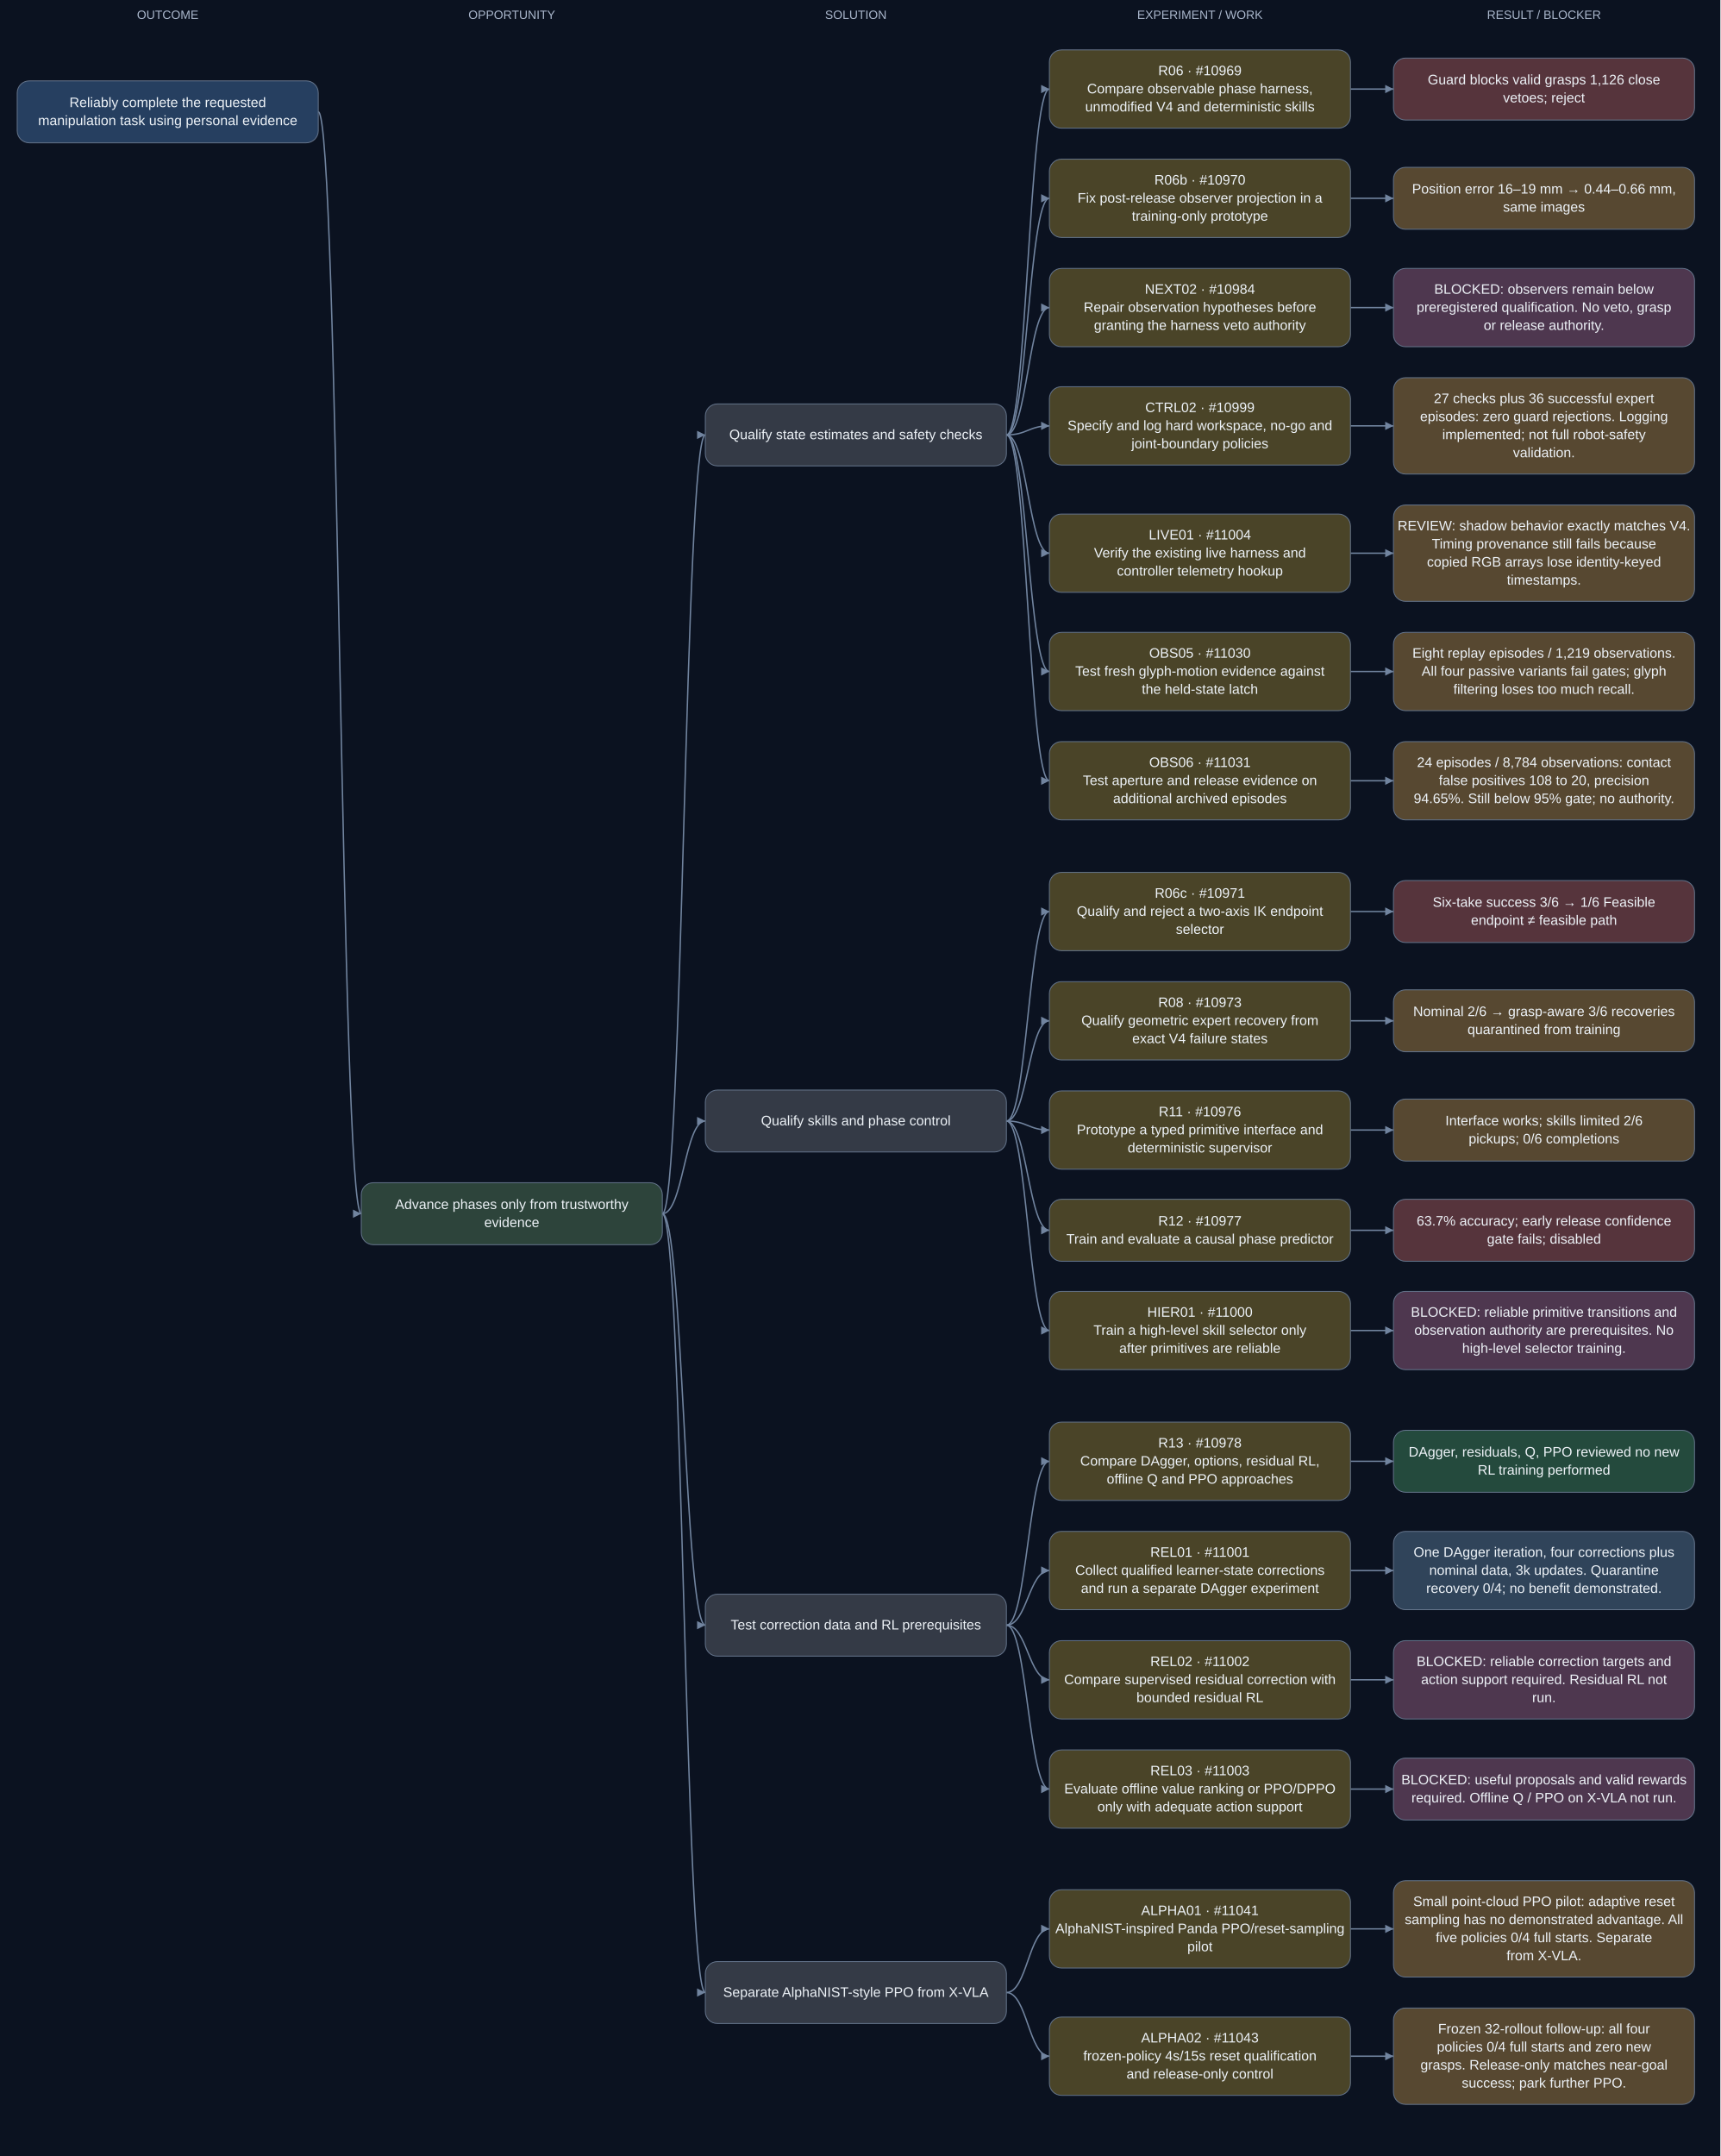
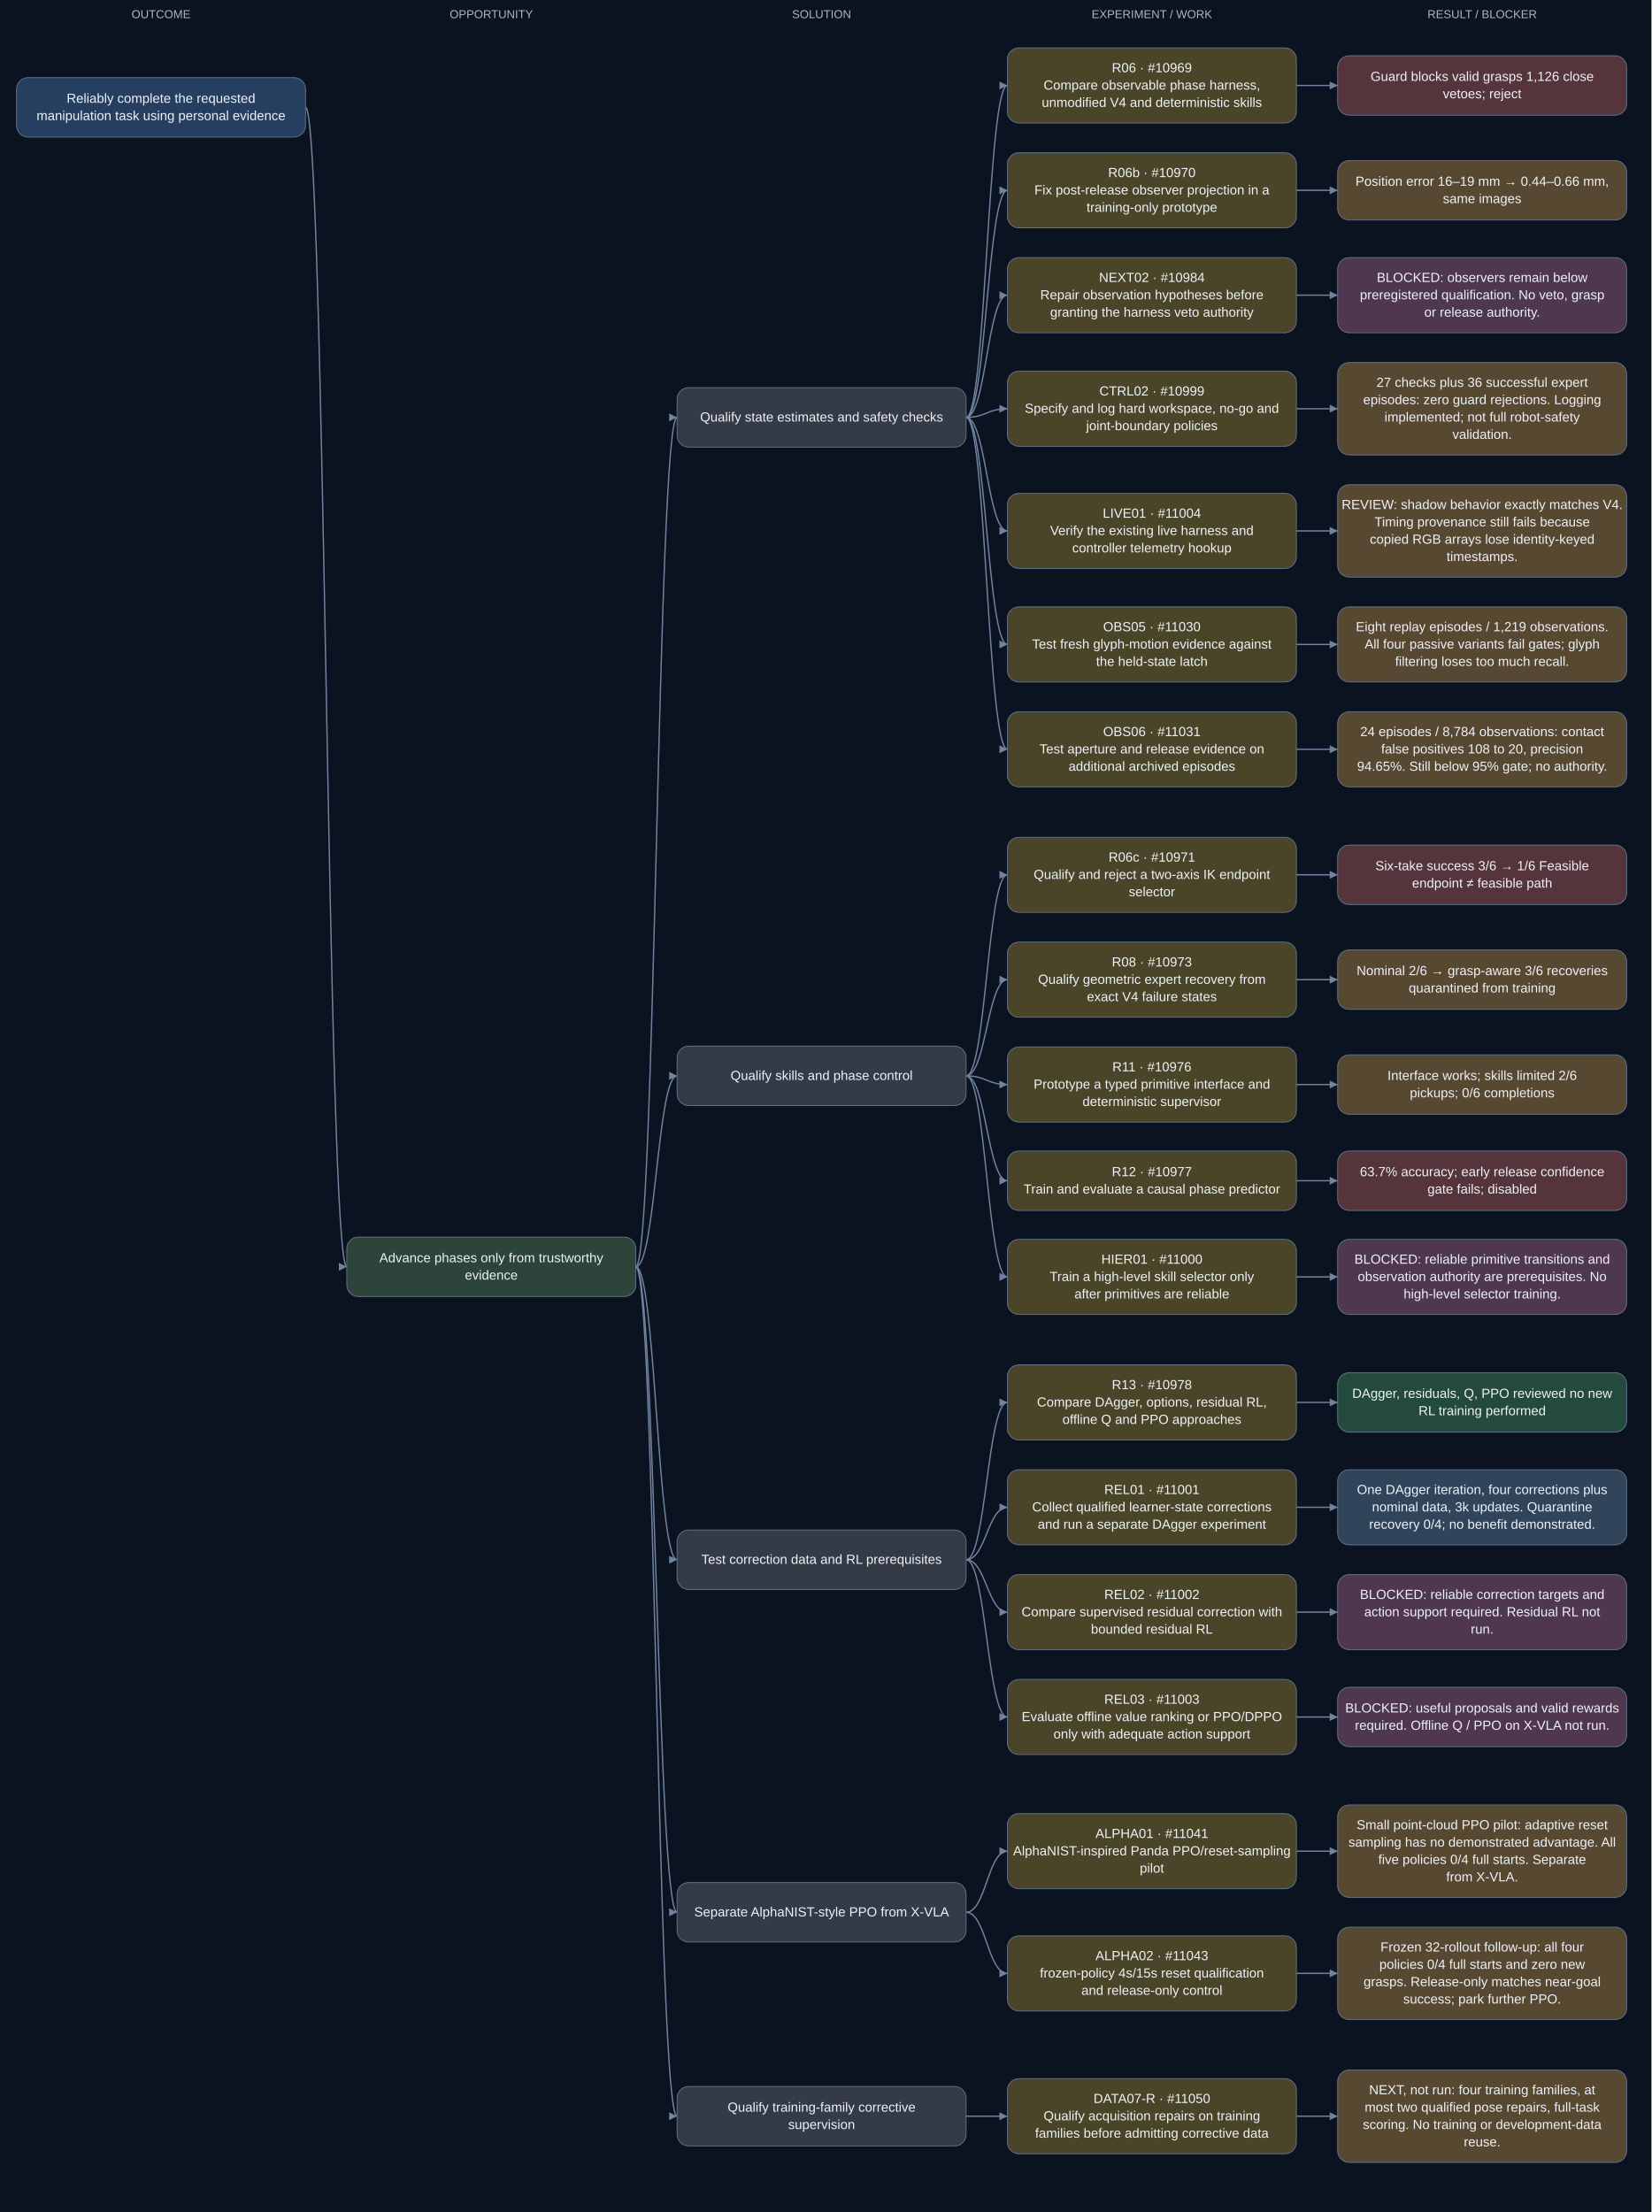
- <svg xmlns="http://www.w3.org/2000/svg" width="2000" height="2506.0" viewBox="0 0 2000 2506.0" role="img" aria-label="Typhon opportunity solution tree: recovery">
-   <rect width="2000" height="2506.0" fill="#0b1220" />
+ <svg xmlns="http://www.w3.org/2000/svg" width="2000" height="2679.0" viewBox="0 0 2000 2679.0" role="img" aria-label="Typhon opportunity solution tree: recovery">
+   <rect width="2000" height="2679.0" fill="#0b1220" />
  <defs>
    <marker id="arrow" markerWidth="6" markerHeight="6" refX="6" refY="3" orient="auto">
      <path d="M0,0 L6,3 L0,6 Z" fill="#71849f" />
    </marker>
  </defs>
  <text x="195" y="22" text-anchor="middle" fill="#aab7cc" font-family="Arial,sans-serif" font-size="14">OUTCOME</text>
  <text x="595" y="22" text-anchor="middle" fill="#aab7cc" font-family="Arial,sans-serif" font-size="14">OPPORTUNITY</text>
  <text x="995" y="22" text-anchor="middle" fill="#aab7cc" font-family="Arial,sans-serif" font-size="14">SOLUTION</text>
  <text x="1395" y="22" text-anchor="middle" fill="#aab7cc" font-family="Arial,sans-serif" font-size="14">EXPERIMENT / WORK</text>
  <text x="1795" y="22" text-anchor="middle" fill="#aab7cc" font-family="Arial,sans-serif" font-size="14">RESULT / BLOCKER</text>
  <path d="M1170,505.5 C1194,505.5 1196,103.5 1220,103.5" fill="none" stroke="#71849f" stroke-width="1.6" marker-end="url(#arrow)" />
  <path d="M1570,103.5 C1594,103.5 1596,103.5 1620,103.5" fill="none" stroke="#71849f" stroke-width="1.6" marker-end="url(#arrow)" />
  <path d="M1170,505.5 C1194,505.5 1196,230.5 1220,230.5" fill="none" stroke="#71849f" stroke-width="1.6" marker-end="url(#arrow)" />
  <path d="M1570,230.5 C1594,230.5 1596,230.5 1620,230.5" fill="none" stroke="#71849f" stroke-width="1.6" marker-end="url(#arrow)" />
  <path d="M1170,505.5 C1194,505.5 1196,357.5 1220,357.5" fill="none" stroke="#71849f" stroke-width="1.6" marker-end="url(#arrow)" />
  <path d="M1570,357.5 C1594,357.5 1596,357.5 1620,357.5" fill="none" stroke="#71849f" stroke-width="1.6" marker-end="url(#arrow)" />
  <path d="M1170,505.5 C1194,505.5 1196,495.0 1220,495.0" fill="none" stroke="#71849f" stroke-width="1.6" marker-end="url(#arrow)" />
  <path d="M1570,495.0 C1594,495.0 1596,495.0 1620,495.0" fill="none" stroke="#71849f" stroke-width="1.6" marker-end="url(#arrow)" />
  <path d="M1170,505.5 C1194,505.5 1196,643.0 1220,643.0" fill="none" stroke="#71849f" stroke-width="1.6" marker-end="url(#arrow)" />
  <path d="M1570,643.0 C1594,643.0 1596,643.0 1620,643.0" fill="none" stroke="#71849f" stroke-width="1.6" marker-end="url(#arrow)" />
  <path d="M1170,505.5 C1194,505.5 1196,780.5 1220,780.5" fill="none" stroke="#71849f" stroke-width="1.6" marker-end="url(#arrow)" />
  <path d="M1570,780.5 C1594,780.5 1596,780.5 1620,780.5" fill="none" stroke="#71849f" stroke-width="1.6" marker-end="url(#arrow)" />
  <path d="M1170,505.5 C1194,505.5 1196,907.5 1220,907.5" fill="none" stroke="#71849f" stroke-width="1.6" marker-end="url(#arrow)" />
  <path d="M1570,907.5 C1594,907.5 1596,907.5 1620,907.5" fill="none" stroke="#71849f" stroke-width="1.6" marker-end="url(#arrow)" />
-   <path d="M770,1410.75 C794,1410.75 796,505.5 820,505.5" fill="none" stroke="#71849f" stroke-width="1.6" marker-end="url(#arrow)" />
+   <path d="M770,1534.25 C794,1534.25 796,505.5 820,505.5" fill="none" stroke="#71849f" stroke-width="1.6" marker-end="url(#arrow)" />
  <path d="M1170,1303.0 C1194,1303.0 1196,1059.5 1220,1059.5" fill="none" stroke="#71849f" stroke-width="1.6" marker-end="url(#arrow)" />
  <path d="M1570,1059.5 C1594,1059.5 1596,1059.5 1620,1059.5" fill="none" stroke="#71849f" stroke-width="1.6" marker-end="url(#arrow)" />
  <path d="M1170,1303.0 C1194,1303.0 1196,1186.5 1220,1186.5" fill="none" stroke="#71849f" stroke-width="1.6" marker-end="url(#arrow)" />
  <path d="M1570,1186.5 C1594,1186.5 1596,1186.5 1620,1186.5" fill="none" stroke="#71849f" stroke-width="1.6" marker-end="url(#arrow)" />
  <path d="M1170,1303.0 C1194,1303.0 1196,1313.5 1220,1313.5" fill="none" stroke="#71849f" stroke-width="1.6" marker-end="url(#arrow)" />
  <path d="M1570,1313.5 C1594,1313.5 1596,1313.5 1620,1313.5" fill="none" stroke="#71849f" stroke-width="1.6" marker-end="url(#arrow)" />
  <path d="M1170,1303.0 C1194,1303.0 1196,1430.0 1220,1430.0" fill="none" stroke="#71849f" stroke-width="1.6" marker-end="url(#arrow)" />
  <path d="M1570,1430.0 C1594,1430.0 1596,1430.0 1620,1430.0" fill="none" stroke="#71849f" stroke-width="1.6" marker-end="url(#arrow)" />
  <path d="M1170,1303.0 C1194,1303.0 1196,1546.5 1220,1546.5" fill="none" stroke="#71849f" stroke-width="1.6" marker-end="url(#arrow)" />
  <path d="M1570,1546.5 C1594,1546.5 1596,1546.5 1620,1546.5" fill="none" stroke="#71849f" stroke-width="1.6" marker-end="url(#arrow)" />
-   <path d="M770,1410.75 C794,1410.75 796,1303.0 820,1303.0" fill="none" stroke="#71849f" stroke-width="1.6" marker-end="url(#arrow)" />
+   <path d="M770,1534.25 C794,1534.25 796,1303.0 820,1303.0" fill="none" stroke="#71849f" stroke-width="1.6" marker-end="url(#arrow)" />
  <path d="M1170,1889.0 C1194,1889.0 1196,1698.5 1220,1698.5" fill="none" stroke="#71849f" stroke-width="1.6" marker-end="url(#arrow)" />
  <path d="M1570,1698.5 C1594,1698.5 1596,1698.5 1620,1698.5" fill="none" stroke="#71849f" stroke-width="1.6" marker-end="url(#arrow)" />
  <path d="M1170,1889.0 C1194,1889.0 1196,1825.5 1220,1825.5" fill="none" stroke="#71849f" stroke-width="1.6" marker-end="url(#arrow)" />
  <path d="M1570,1825.5 C1594,1825.5 1596,1825.5 1620,1825.5" fill="none" stroke="#71849f" stroke-width="1.6" marker-end="url(#arrow)" />
  <path d="M1170,1889.0 C1194,1889.0 1196,1952.5 1220,1952.5" fill="none" stroke="#71849f" stroke-width="1.6" marker-end="url(#arrow)" />
  <path d="M1570,1952.5 C1594,1952.5 1596,1952.5 1620,1952.5" fill="none" stroke="#71849f" stroke-width="1.6" marker-end="url(#arrow)" />
  <path d="M1170,1889.0 C1194,1889.0 1196,2079.5 1220,2079.5" fill="none" stroke="#71849f" stroke-width="1.6" marker-end="url(#arrow)" />
  <path d="M1570,2079.5 C1594,2079.5 1596,2079.5 1620,2079.5" fill="none" stroke="#71849f" stroke-width="1.6" marker-end="url(#arrow)" />
-   <path d="M770,1410.75 C794,1410.75 796,1889.0 820,1889.0" fill="none" stroke="#71849f" stroke-width="1.6" marker-end="url(#arrow)" />
+   <path d="M770,1534.25 C794,1534.25 796,1889.0 820,1889.0" fill="none" stroke="#71849f" stroke-width="1.6" marker-end="url(#arrow)" />
  <path d="M1170,2316.0 C1194,2316.0 1196,2242.0 1220,2242.0" fill="none" stroke="#71849f" stroke-width="1.6" marker-end="url(#arrow)" />
  <path d="M1570,2242.0 C1594,2242.0 1596,2242.0 1620,2242.0" fill="none" stroke="#71849f" stroke-width="1.6" marker-end="url(#arrow)" />
  <path d="M1170,2316.0 C1194,2316.0 1196,2390.0 1220,2390.0" fill="none" stroke="#71849f" stroke-width="1.6" marker-end="url(#arrow)" />
  <path d="M1570,2390.0 C1594,2390.0 1596,2390.0 1620,2390.0" fill="none" stroke="#71849f" stroke-width="1.6" marker-end="url(#arrow)" />
-   <path d="M770,1410.75 C794,1410.75 796,2316.0 820,2316.0" fill="none" stroke="#71849f" stroke-width="1.6" marker-end="url(#arrow)" />
-   <path d="M370,130.0 C394,130.0 396,1410.75 420,1410.75" fill="none" stroke="#71849f" stroke-width="1.6" marker-end="url(#arrow)" />
+   <path d="M770,1534.25 C794,1534.25 796,2316.0 820,2316.0" fill="none" stroke="#71849f" stroke-width="1.6" marker-end="url(#arrow)" />
+   <path d="M1170,2563.0 C1194,2563.0 1196,2563.0 1220,2563.0" fill="none" stroke="#71849f" stroke-width="1.6" marker-end="url(#arrow)" />
+   <path d="M1570,2563.0 C1594,2563.0 1596,2563.0 1620,2563.0" fill="none" stroke="#71849f" stroke-width="1.6" marker-end="url(#arrow)" />
+   <path d="M770,1534.25 C794,1534.25 796,2563.0 820,2563.0" fill="none" stroke="#71849f" stroke-width="1.6" marker-end="url(#arrow)" />
+   <path d="M370,130.0 C394,130.0 396,1534.25 420,1534.25" fill="none" stroke="#71849f" stroke-width="1.6" marker-end="url(#arrow)" />
  <a href="http://127.0.0.1:4001/?project=typhon-research#ticket=10969" target="_blank">
    <g id="T10969">
      <rect x="1220" y="58.0" width="350" height="91" rx="14" fill="#4a4428" stroke="#64748b" />
      <text x="1395" y="87.5" text-anchor="middle" fill="#edf2f7" font-family="Arial,sans-serif" font-size="16">R06 · #10969</text>
      <text x="1395" y="108.5" text-anchor="middle" fill="#edf2f7" font-family="Arial,sans-serif" font-size="16">Compare observable phase harness,</text>
      <text x="1395" y="129.5" text-anchor="middle" fill="#edf2f7" font-family="Arial,sans-serif" font-size="16">unmodified V4 and deterministic skills</text>
    </g>
  </a>
  <g id="R10969">
    <rect x="1620" y="67.5" width="350" height="72" rx="14" fill="#56343c" stroke="#64748b" />
    <text x="1795" y="98.0" text-anchor="middle" fill="#edf2f7" font-family="Arial,sans-serif" font-size="16">Guard blocks valid grasps 1,126 close</text>
    <text x="1795" y="119.0" text-anchor="middle" fill="#edf2f7" font-family="Arial,sans-serif" font-size="16">vetoes; reject</text>
  </g>
  <a href="http://127.0.0.1:4001/?project=typhon-research#ticket=10970" target="_blank">
    <g id="T10970">
      <rect x="1220" y="185.0" width="350" height="91" rx="14" fill="#4a4428" stroke="#64748b" />
      <text x="1395" y="214.5" text-anchor="middle" fill="#edf2f7" font-family="Arial,sans-serif" font-size="16">R06b · #10970</text>
      <text x="1395" y="235.5" text-anchor="middle" fill="#edf2f7" font-family="Arial,sans-serif" font-size="16">Fix post-release observer projection in a</text>
      <text x="1395" y="256.5" text-anchor="middle" fill="#edf2f7" font-family="Arial,sans-serif" font-size="16">training-only prototype</text>
    </g>
  </a>
  <g id="R10970">
    <rect x="1620" y="194.5" width="350" height="72" rx="14" fill="#574831" stroke="#64748b" />
    <text x="1795" y="225.0" text-anchor="middle" fill="#edf2f7" font-family="Arial,sans-serif" font-size="16">Position error 16–19 mm → 0.44–0.66 mm,</text>
    <text x="1795" y="246.0" text-anchor="middle" fill="#edf2f7" font-family="Arial,sans-serif" font-size="16">same images</text>
  </g>
  <a href="http://127.0.0.1:4001/?project=typhon-research#ticket=10984" target="_blank">
    <g id="T10984">
      <rect x="1220" y="312.0" width="350" height="91" rx="14" fill="#4a4428" stroke="#64748b" />
      <text x="1395" y="341.5" text-anchor="middle" fill="#edf2f7" font-family="Arial,sans-serif" font-size="16">NEXT02 · #10984</text>
      <text x="1395" y="362.5" text-anchor="middle" fill="#edf2f7" font-family="Arial,sans-serif" font-size="16">Repair observation hypotheses before</text>
      <text x="1395" y="383.5" text-anchor="middle" fill="#edf2f7" font-family="Arial,sans-serif" font-size="16">granting the harness veto authority</text>
    </g>
  </a>
  <g id="R10984">
    <rect x="1620" y="312.0" width="350" height="91" rx="14" fill="#4e374f" stroke="#64748b" />
    <text x="1795" y="341.5" text-anchor="middle" fill="#edf2f7" font-family="Arial,sans-serif" font-size="16">BLOCKED: observers remain below</text>
    <text x="1795" y="362.5" text-anchor="middle" fill="#edf2f7" font-family="Arial,sans-serif" font-size="16">preregistered qualification. No veto, grasp</text>
    <text x="1795" y="383.5" text-anchor="middle" fill="#edf2f7" font-family="Arial,sans-serif" font-size="16">or release authority.</text>
  </g>
  <a href="http://127.0.0.1:4001/?project=typhon-research#ticket=10999" target="_blank">
    <g id="T10999">
      <rect x="1220" y="449.5" width="350" height="91" rx="14" fill="#4a4428" stroke="#64748b" />
      <text x="1395" y="479.0" text-anchor="middle" fill="#edf2f7" font-family="Arial,sans-serif" font-size="16">CTRL02 · #10999</text>
      <text x="1395" y="500.0" text-anchor="middle" fill="#edf2f7" font-family="Arial,sans-serif" font-size="16">Specify and log hard workspace, no-go and</text>
      <text x="1395" y="521.0" text-anchor="middle" fill="#edf2f7" font-family="Arial,sans-serif" font-size="16">joint-boundary policies</text>
    </g>
  </a>
  <g id="R10999">
    <rect x="1620" y="439.0" width="350" height="112" rx="14" fill="#574831" stroke="#64748b" />
    <text x="1795" y="468.5" text-anchor="middle" fill="#edf2f7" font-family="Arial,sans-serif" font-size="16">27 checks plus 36 successful expert</text>
    <text x="1795" y="489.5" text-anchor="middle" fill="#edf2f7" font-family="Arial,sans-serif" font-size="16">episodes: zero guard rejections. Logging</text>
    <text x="1795" y="510.5" text-anchor="middle" fill="#edf2f7" font-family="Arial,sans-serif" font-size="16">implemented; not full robot-safety</text>
    <text x="1795" y="531.5" text-anchor="middle" fill="#edf2f7" font-family="Arial,sans-serif" font-size="16">validation.</text>
  </g>
  <a href="http://127.0.0.1:4001/?project=typhon-research#ticket=11004" target="_blank">
    <g id="T11004">
      <rect x="1220" y="597.5" width="350" height="91" rx="14" fill="#4a4428" stroke="#64748b" />
      <text x="1395" y="627.0" text-anchor="middle" fill="#edf2f7" font-family="Arial,sans-serif" font-size="16">LIVE01 · #11004</text>
      <text x="1395" y="648.0" text-anchor="middle" fill="#edf2f7" font-family="Arial,sans-serif" font-size="16">Verify the existing live harness and</text>
      <text x="1395" y="669.0" text-anchor="middle" fill="#edf2f7" font-family="Arial,sans-serif" font-size="16">controller telemetry hookup</text>
    </g>
  </a>
  <g id="R11004">
    <rect x="1620" y="587.0" width="350" height="112" rx="14" fill="#574831" stroke="#64748b" />
    <text x="1795" y="616.5" text-anchor="middle" fill="#edf2f7" font-family="Arial,sans-serif" font-size="16">REVIEW: shadow behavior exactly matches V4.</text>
    <text x="1795" y="637.5" text-anchor="middle" fill="#edf2f7" font-family="Arial,sans-serif" font-size="16">Timing provenance still fails because</text>
    <text x="1795" y="658.5" text-anchor="middle" fill="#edf2f7" font-family="Arial,sans-serif" font-size="16">copied RGB arrays lose identity-keyed</text>
    <text x="1795" y="679.5" text-anchor="middle" fill="#edf2f7" font-family="Arial,sans-serif" font-size="16">timestamps.</text>
  </g>
  <a href="http://127.0.0.1:4001/?project=typhon-research#ticket=11030" target="_blank">
    <g id="T11030">
      <rect x="1220" y="735.0" width="350" height="91" rx="14" fill="#4a4428" stroke="#64748b" />
      <text x="1395" y="764.5" text-anchor="middle" fill="#edf2f7" font-family="Arial,sans-serif" font-size="16">OBS05 · #11030</text>
      <text x="1395" y="785.5" text-anchor="middle" fill="#edf2f7" font-family="Arial,sans-serif" font-size="16">Test fresh glyph-motion evidence against</text>
      <text x="1395" y="806.5" text-anchor="middle" fill="#edf2f7" font-family="Arial,sans-serif" font-size="16">the held-state latch</text>
    </g>
  </a>
  <g id="R11030">
    <rect x="1620" y="735.0" width="350" height="91" rx="14" fill="#574831" stroke="#64748b" />
    <text x="1795" y="764.5" text-anchor="middle" fill="#edf2f7" font-family="Arial,sans-serif" font-size="16">Eight replay episodes / 1,219 observations.</text>
    <text x="1795" y="785.5" text-anchor="middle" fill="#edf2f7" font-family="Arial,sans-serif" font-size="16">All four passive variants fail gates; glyph</text>
    <text x="1795" y="806.5" text-anchor="middle" fill="#edf2f7" font-family="Arial,sans-serif" font-size="16">filtering loses too much recall.</text>
  </g>
  <a href="http://127.0.0.1:4001/?project=typhon-research#ticket=11031" target="_blank">
    <g id="T11031">
      <rect x="1220" y="862.0" width="350" height="91" rx="14" fill="#4a4428" stroke="#64748b" />
      <text x="1395" y="891.5" text-anchor="middle" fill="#edf2f7" font-family="Arial,sans-serif" font-size="16">OBS06 · #11031</text>
      <text x="1395" y="912.5" text-anchor="middle" fill="#edf2f7" font-family="Arial,sans-serif" font-size="16">Test aperture and release evidence on</text>
      <text x="1395" y="933.5" text-anchor="middle" fill="#edf2f7" font-family="Arial,sans-serif" font-size="16">additional archived episodes</text>
    </g>
  </a>
  <g id="R11031">
    <rect x="1620" y="862.0" width="350" height="91" rx="14" fill="#574831" stroke="#64748b" />
    <text x="1795" y="891.5" text-anchor="middle" fill="#edf2f7" font-family="Arial,sans-serif" font-size="16">24 episodes / 8,784 observations: contact</text>
    <text x="1795" y="912.5" text-anchor="middle" fill="#edf2f7" font-family="Arial,sans-serif" font-size="16">false positives 108 to 20, precision</text>
    <text x="1795" y="933.5" text-anchor="middle" fill="#edf2f7" font-family="Arial,sans-serif" font-size="16">94.65%. Still below 95% gate; no authority.</text>
  </g>
  <g id="S_recovery_0">
    <rect x="820" y="469.5" width="350" height="72" rx="14" fill="#343a46" stroke="#64748b" />
    <text x="995" y="510.5" text-anchor="middle" fill="#edf2f7" font-family="Arial,sans-serif" font-size="16">Qualify state estimates and safety checks</text>
  </g>
  <a href="http://127.0.0.1:4001/?project=typhon-research#ticket=10971" target="_blank">
    <g id="T10971">
      <rect x="1220" y="1014.0" width="350" height="91" rx="14" fill="#4a4428" stroke="#64748b" />
      <text x="1395" y="1043.5" text-anchor="middle" fill="#edf2f7" font-family="Arial,sans-serif" font-size="16">R06c · #10971</text>
      <text x="1395" y="1064.5" text-anchor="middle" fill="#edf2f7" font-family="Arial,sans-serif" font-size="16">Qualify and reject a two-axis IK endpoint</text>
      <text x="1395" y="1085.5" text-anchor="middle" fill="#edf2f7" font-family="Arial,sans-serif" font-size="16">selector</text>
    </g>
  </a>
  <g id="R10971">
    <rect x="1620" y="1023.5" width="350" height="72" rx="14" fill="#56343c" stroke="#64748b" />
    <text x="1795" y="1054.0" text-anchor="middle" fill="#edf2f7" font-family="Arial,sans-serif" font-size="16">Six-take success 3/6 → 1/6 Feasible</text>
    <text x="1795" y="1075.0" text-anchor="middle" fill="#edf2f7" font-family="Arial,sans-serif" font-size="16">endpoint ≠ feasible path</text>
  </g>
  <a href="http://127.0.0.1:4001/?project=typhon-research#ticket=10973" target="_blank">
    <g id="T10973">
      <rect x="1220" y="1141.0" width="350" height="91" rx="14" fill="#4a4428" stroke="#64748b" />
      <text x="1395" y="1170.5" text-anchor="middle" fill="#edf2f7" font-family="Arial,sans-serif" font-size="16">R08 · #10973</text>
      <text x="1395" y="1191.5" text-anchor="middle" fill="#edf2f7" font-family="Arial,sans-serif" font-size="16">Qualify geometric expert recovery from</text>
      <text x="1395" y="1212.5" text-anchor="middle" fill="#edf2f7" font-family="Arial,sans-serif" font-size="16">exact V4 failure states</text>
    </g>
  </a>
  <g id="R10973">
    <rect x="1620" y="1150.5" width="350" height="72" rx="14" fill="#574831" stroke="#64748b" />
    <text x="1795" y="1181.0" text-anchor="middle" fill="#edf2f7" font-family="Arial,sans-serif" font-size="16">Nominal 2/6 → grasp-aware 3/6 recoveries</text>
    <text x="1795" y="1202.0" text-anchor="middle" fill="#edf2f7" font-family="Arial,sans-serif" font-size="16">quarantined from training</text>
  </g>
  <a href="http://127.0.0.1:4001/?project=typhon-research#ticket=10976" target="_blank">
    <g id="T10976">
      <rect x="1220" y="1268.0" width="350" height="91" rx="14" fill="#4a4428" stroke="#64748b" />
      <text x="1395" y="1297.5" text-anchor="middle" fill="#edf2f7" font-family="Arial,sans-serif" font-size="16">R11 · #10976</text>
      <text x="1395" y="1318.5" text-anchor="middle" fill="#edf2f7" font-family="Arial,sans-serif" font-size="16">Prototype a typed primitive interface and</text>
      <text x="1395" y="1339.5" text-anchor="middle" fill="#edf2f7" font-family="Arial,sans-serif" font-size="16">deterministic supervisor</text>
    </g>
  </a>
  <g id="R10976">
    <rect x="1620" y="1277.5" width="350" height="72" rx="14" fill="#574831" stroke="#64748b" />
    <text x="1795" y="1308.0" text-anchor="middle" fill="#edf2f7" font-family="Arial,sans-serif" font-size="16">Interface works; skills limited 2/6</text>
    <text x="1795" y="1329.0" text-anchor="middle" fill="#edf2f7" font-family="Arial,sans-serif" font-size="16">pickups; 0/6 completions</text>
  </g>
  <a href="http://127.0.0.1:4001/?project=typhon-research#ticket=10977" target="_blank">
    <g id="T10977">
      <rect x="1220" y="1394.0" width="350" height="72" rx="14" fill="#4a4428" stroke="#64748b" />
      <text x="1395" y="1424.5" text-anchor="middle" fill="#edf2f7" font-family="Arial,sans-serif" font-size="16">R12 · #10977</text>
      <text x="1395" y="1445.5" text-anchor="middle" fill="#edf2f7" font-family="Arial,sans-serif" font-size="16">Train and evaluate a causal phase predictor</text>
    </g>
  </a>
  <g id="R10977">
    <rect x="1620" y="1394.0" width="350" height="72" rx="14" fill="#56343c" stroke="#64748b" />
    <text x="1795" y="1424.5" text-anchor="middle" fill="#edf2f7" font-family="Arial,sans-serif" font-size="16">63.7% accuracy; early release confidence</text>
    <text x="1795" y="1445.5" text-anchor="middle" fill="#edf2f7" font-family="Arial,sans-serif" font-size="16">gate fails; disabled</text>
  </g>
  <a href="http://127.0.0.1:4001/?project=typhon-research#ticket=11000" target="_blank">
    <g id="T11000">
      <rect x="1220" y="1501.0" width="350" height="91" rx="14" fill="#4a4428" stroke="#64748b" />
      <text x="1395" y="1530.5" text-anchor="middle" fill="#edf2f7" font-family="Arial,sans-serif" font-size="16">HIER01 · #11000</text>
      <text x="1395" y="1551.5" text-anchor="middle" fill="#edf2f7" font-family="Arial,sans-serif" font-size="16">Train a high-level skill selector only</text>
      <text x="1395" y="1572.5" text-anchor="middle" fill="#edf2f7" font-family="Arial,sans-serif" font-size="16">after primitives are reliable</text>
    </g>
  </a>
  <g id="R11000">
    <rect x="1620" y="1501.0" width="350" height="91" rx="14" fill="#4e374f" stroke="#64748b" />
    <text x="1795" y="1530.5" text-anchor="middle" fill="#edf2f7" font-family="Arial,sans-serif" font-size="16">BLOCKED: reliable primitive transitions and</text>
    <text x="1795" y="1551.5" text-anchor="middle" fill="#edf2f7" font-family="Arial,sans-serif" font-size="16">observation authority are prerequisites. No</text>
    <text x="1795" y="1572.5" text-anchor="middle" fill="#edf2f7" font-family="Arial,sans-serif" font-size="16">high-level selector training.</text>
  </g>
  <g id="S_recovery_1">
    <rect x="820" y="1267.0" width="350" height="72" rx="14" fill="#343a46" stroke="#64748b" />
    <text x="995" y="1308.0" text-anchor="middle" fill="#edf2f7" font-family="Arial,sans-serif" font-size="16">Qualify skills and phase control</text>
  </g>
  <a href="http://127.0.0.1:4001/?project=typhon-research#ticket=10978" target="_blank">
    <g id="T10978">
      <rect x="1220" y="1653.0" width="350" height="91" rx="14" fill="#4a4428" stroke="#64748b" />
      <text x="1395" y="1682.5" text-anchor="middle" fill="#edf2f7" font-family="Arial,sans-serif" font-size="16">R13 · #10978</text>
      <text x="1395" y="1703.5" text-anchor="middle" fill="#edf2f7" font-family="Arial,sans-serif" font-size="16">Compare DAgger, options, residual RL,</text>
      <text x="1395" y="1724.5" text-anchor="middle" fill="#edf2f7" font-family="Arial,sans-serif" font-size="16">offline Q and PPO approaches</text>
    </g>
  </a>
  <g id="R10978">
    <rect x="1620" y="1662.5" width="350" height="72" rx="14" fill="#244a3d" stroke="#64748b" />
    <text x="1795" y="1693.0" text-anchor="middle" fill="#edf2f7" font-family="Arial,sans-serif" font-size="16">DAgger, residuals, Q, PPO reviewed no new</text>
    <text x="1795" y="1714.0" text-anchor="middle" fill="#edf2f7" font-family="Arial,sans-serif" font-size="16">RL training performed</text>
  </g>
  <a href="http://127.0.0.1:4001/?project=typhon-research#ticket=11001" target="_blank">
    <g id="T11001">
      <rect x="1220" y="1780.0" width="350" height="91" rx="14" fill="#4a4428" stroke="#64748b" />
      <text x="1395" y="1809.5" text-anchor="middle" fill="#edf2f7" font-family="Arial,sans-serif" font-size="16">REL01 · #11001</text>
      <text x="1395" y="1830.5" text-anchor="middle" fill="#edf2f7" font-family="Arial,sans-serif" font-size="16">Collect qualified learner-state corrections</text>
      <text x="1395" y="1851.5" text-anchor="middle" fill="#edf2f7" font-family="Arial,sans-serif" font-size="16">and run a separate DAgger experiment</text>
    </g>
  </a>
  <g id="R11001">
    <rect x="1620" y="1780.0" width="350" height="91" rx="14" fill="#30445a" stroke="#64748b" />
    <text x="1795" y="1809.5" text-anchor="middle" fill="#edf2f7" font-family="Arial,sans-serif" font-size="16">One DAgger iteration, four corrections plus</text>
    <text x="1795" y="1830.5" text-anchor="middle" fill="#edf2f7" font-family="Arial,sans-serif" font-size="16">nominal data, 3k updates. Quarantine</text>
    <text x="1795" y="1851.5" text-anchor="middle" fill="#edf2f7" font-family="Arial,sans-serif" font-size="16">recovery 0/4; no benefit demonstrated.</text>
  </g>
  <a href="http://127.0.0.1:4001/?project=typhon-research#ticket=11002" target="_blank">
    <g id="T11002">
      <rect x="1220" y="1907.0" width="350" height="91" rx="14" fill="#4a4428" stroke="#64748b" />
      <text x="1395" y="1936.5" text-anchor="middle" fill="#edf2f7" font-family="Arial,sans-serif" font-size="16">REL02 · #11002</text>
      <text x="1395" y="1957.5" text-anchor="middle" fill="#edf2f7" font-family="Arial,sans-serif" font-size="16">Compare supervised residual correction with</text>
      <text x="1395" y="1978.5" text-anchor="middle" fill="#edf2f7" font-family="Arial,sans-serif" font-size="16">bounded residual RL</text>
    </g>
  </a>
  <g id="R11002">
    <rect x="1620" y="1907.0" width="350" height="91" rx="14" fill="#4e374f" stroke="#64748b" />
    <text x="1795" y="1936.5" text-anchor="middle" fill="#edf2f7" font-family="Arial,sans-serif" font-size="16">BLOCKED: reliable correction targets and</text>
    <text x="1795" y="1957.5" text-anchor="middle" fill="#edf2f7" font-family="Arial,sans-serif" font-size="16">action support required. Residual RL not</text>
    <text x="1795" y="1978.5" text-anchor="middle" fill="#edf2f7" font-family="Arial,sans-serif" font-size="16">run.</text>
  </g>
  <a href="http://127.0.0.1:4001/?project=typhon-research#ticket=11003" target="_blank">
    <g id="T11003">
      <rect x="1220" y="2034.0" width="350" height="91" rx="14" fill="#4a4428" stroke="#64748b" />
      <text x="1395" y="2063.5" text-anchor="middle" fill="#edf2f7" font-family="Arial,sans-serif" font-size="16">REL03 · #11003</text>
      <text x="1395" y="2084.5" text-anchor="middle" fill="#edf2f7" font-family="Arial,sans-serif" font-size="16">Evaluate offline value ranking or PPO/DPPO</text>
      <text x="1395" y="2105.5" text-anchor="middle" fill="#edf2f7" font-family="Arial,sans-serif" font-size="16">only with adequate action support</text>
    </g>
  </a>
  <g id="R11003">
    <rect x="1620" y="2043.5" width="350" height="72" rx="14" fill="#4e374f" stroke="#64748b" />
    <text x="1795" y="2074.0" text-anchor="middle" fill="#edf2f7" font-family="Arial,sans-serif" font-size="16">BLOCKED: useful proposals and valid rewards</text>
    <text x="1795" y="2095.0" text-anchor="middle" fill="#edf2f7" font-family="Arial,sans-serif" font-size="16">required. Offline Q / PPO on X-VLA not run.</text>
  </g>
  <g id="S_recovery_2">
    <rect x="820" y="1853.0" width="350" height="72" rx="14" fill="#343a46" stroke="#64748b" />
    <text x="995" y="1894.0" text-anchor="middle" fill="#edf2f7" font-family="Arial,sans-serif" font-size="16">Test correction data and RL prerequisites</text>
  </g>
  <a href="http://127.0.0.1:4001/?project=typhon-research#ticket=11041" target="_blank">
    <g id="T11041">
      <rect x="1220" y="2196.5" width="350" height="91" rx="14" fill="#4a4428" stroke="#64748b" />
      <text x="1395" y="2226.0" text-anchor="middle" fill="#edf2f7" font-family="Arial,sans-serif" font-size="16">ALPHA01 · #11041</text>
      <text x="1395" y="2247.0" text-anchor="middle" fill="#edf2f7" font-family="Arial,sans-serif" font-size="16">AlphaNIST-inspired Panda PPO/reset-sampling</text>
      <text x="1395" y="2268.0" text-anchor="middle" fill="#edf2f7" font-family="Arial,sans-serif" font-size="16">pilot</text>
    </g>
  </a>
  <g id="R11041">
    <rect x="1620" y="2186.0" width="350" height="112" rx="14" fill="#574831" stroke="#64748b" />
    <text x="1795" y="2215.5" text-anchor="middle" fill="#edf2f7" font-family="Arial,sans-serif" font-size="16">Small point-cloud PPO pilot: adaptive reset</text>
    <text x="1795" y="2236.5" text-anchor="middle" fill="#edf2f7" font-family="Arial,sans-serif" font-size="16">sampling has no demonstrated advantage. All</text>
    <text x="1795" y="2257.5" text-anchor="middle" fill="#edf2f7" font-family="Arial,sans-serif" font-size="16">five policies 0/4 full starts. Separate</text>
    <text x="1795" y="2278.5" text-anchor="middle" fill="#edf2f7" font-family="Arial,sans-serif" font-size="16">from X-VLA.</text>
  </g>
  <a href="http://127.0.0.1:4001/?project=typhon-research#ticket=11043" target="_blank">
    <g id="T11043">
      <rect x="1220" y="2344.5" width="350" height="91" rx="14" fill="#4a4428" stroke="#64748b" />
      <text x="1395" y="2374.0" text-anchor="middle" fill="#edf2f7" font-family="Arial,sans-serif" font-size="16">ALPHA02 · #11043</text>
      <text x="1395" y="2395.0" text-anchor="middle" fill="#edf2f7" font-family="Arial,sans-serif" font-size="16">frozen-policy 4s/15s reset qualification</text>
      <text x="1395" y="2416.0" text-anchor="middle" fill="#edf2f7" font-family="Arial,sans-serif" font-size="16">and release-only control</text>
    </g>
  </a>
  <g id="R11043">
    <rect x="1620" y="2334.0" width="350" height="112" rx="14" fill="#574831" stroke="#64748b" />
    <text x="1795" y="2363.5" text-anchor="middle" fill="#edf2f7" font-family="Arial,sans-serif" font-size="16">Frozen 32-rollout follow-up: all four</text>
    <text x="1795" y="2384.5" text-anchor="middle" fill="#edf2f7" font-family="Arial,sans-serif" font-size="16">policies 0/4 full starts and zero new</text>
    <text x="1795" y="2405.5" text-anchor="middle" fill="#edf2f7" font-family="Arial,sans-serif" font-size="16">grasps. Release-only matches near-goal</text>
    <text x="1795" y="2426.5" text-anchor="middle" fill="#edf2f7" font-family="Arial,sans-serif" font-size="16">success; park further PPO.</text>
  </g>
  <g id="S_recovery_3">
    <rect x="820" y="2280.0" width="350" height="72" rx="14" fill="#343a46" stroke="#64748b" />
    <text x="995" y="2321.0" text-anchor="middle" fill="#edf2f7" font-family="Arial,sans-serif" font-size="16">Separate AlphaNIST-style PPO from X-VLA</text>
  </g>
+   <a href="http://127.0.0.1:4001/?project=typhon-research#ticket=11050" target="_blank">
+     <g id="T11050">
+       <rect x="1220" y="2517.5" width="350" height="91" rx="14" fill="#4a4428" stroke="#64748b" />
+       <text x="1395" y="2547.0" text-anchor="middle" fill="#edf2f7" font-family="Arial,sans-serif" font-size="16">DATA07-R · #11050</text>
+       <text x="1395" y="2568.0" text-anchor="middle" fill="#edf2f7" font-family="Arial,sans-serif" font-size="16">Qualify acquisition repairs on training</text>
+       <text x="1395" y="2589.0" text-anchor="middle" fill="#edf2f7" font-family="Arial,sans-serif" font-size="16">families before admitting corrective data</text>
+     </g>
+   </a>
+   <g id="R11050">
+     <rect x="1620" y="2507.0" width="350" height="112" rx="14" fill="#574831" stroke="#64748b" />
+     <text x="1795" y="2536.5" text-anchor="middle" fill="#edf2f7" font-family="Arial,sans-serif" font-size="16">NEXT, not run: four training families, at</text>
+     <text x="1795" y="2557.5" text-anchor="middle" fill="#edf2f7" font-family="Arial,sans-serif" font-size="16">most two qualified pose repairs, full-task</text>
+     <text x="1795" y="2578.5" text-anchor="middle" fill="#edf2f7" font-family="Arial,sans-serif" font-size="16">scoring. No training or development-data</text>
+     <text x="1795" y="2599.5" text-anchor="middle" fill="#edf2f7" font-family="Arial,sans-serif" font-size="16">reuse.</text>
+   </g>
+   <g id="S_recovery_4">
+     <rect x="820" y="2527.0" width="350" height="72" rx="14" fill="#343a46" stroke="#64748b" />
+     <text x="995" y="2557.5" text-anchor="middle" fill="#edf2f7" font-family="Arial,sans-serif" font-size="16">Qualify training-family corrective</text>
+     <text x="995" y="2578.5" text-anchor="middle" fill="#edf2f7" font-family="Arial,sans-serif" font-size="16">supervision</text>
+   </g>
  <g id="O_recovery">
-     <rect x="420" y="1374.75" width="350" height="72" rx="14" fill="#2d443b" stroke="#64748b" />
-     <text x="595" y="1405.25" text-anchor="middle" fill="#edf2f7" font-family="Arial,sans-serif" font-size="16">Advance phases only from trustworthy</text>
-     <text x="595" y="1426.25" text-anchor="middle" fill="#edf2f7" font-family="Arial,sans-serif" font-size="16">evidence</text>
+     <rect x="420" y="1498.25" width="350" height="72" rx="14" fill="#2d443b" stroke="#64748b" />
+     <text x="595" y="1528.75" text-anchor="middle" fill="#edf2f7" font-family="Arial,sans-serif" font-size="16">Advance phases only from trustworthy</text>
+     <text x="595" y="1549.75" text-anchor="middle" fill="#edf2f7" font-family="Arial,sans-serif" font-size="16">evidence</text>
  </g>
  <g id="outcome">
    <rect x="20" y="94.0" width="350" height="72" rx="14" fill="#263f60" stroke="#64748b" />
    <text x="195" y="124.5" text-anchor="middle" fill="#edf2f7" font-family="Arial,sans-serif" font-size="16">Reliably complete the requested</text>
    <text x="195" y="145.5" text-anchor="middle" fill="#edf2f7" font-family="Arial,sans-serif" font-size="16">manipulation task using personal evidence</text>
  </g>
</svg>
